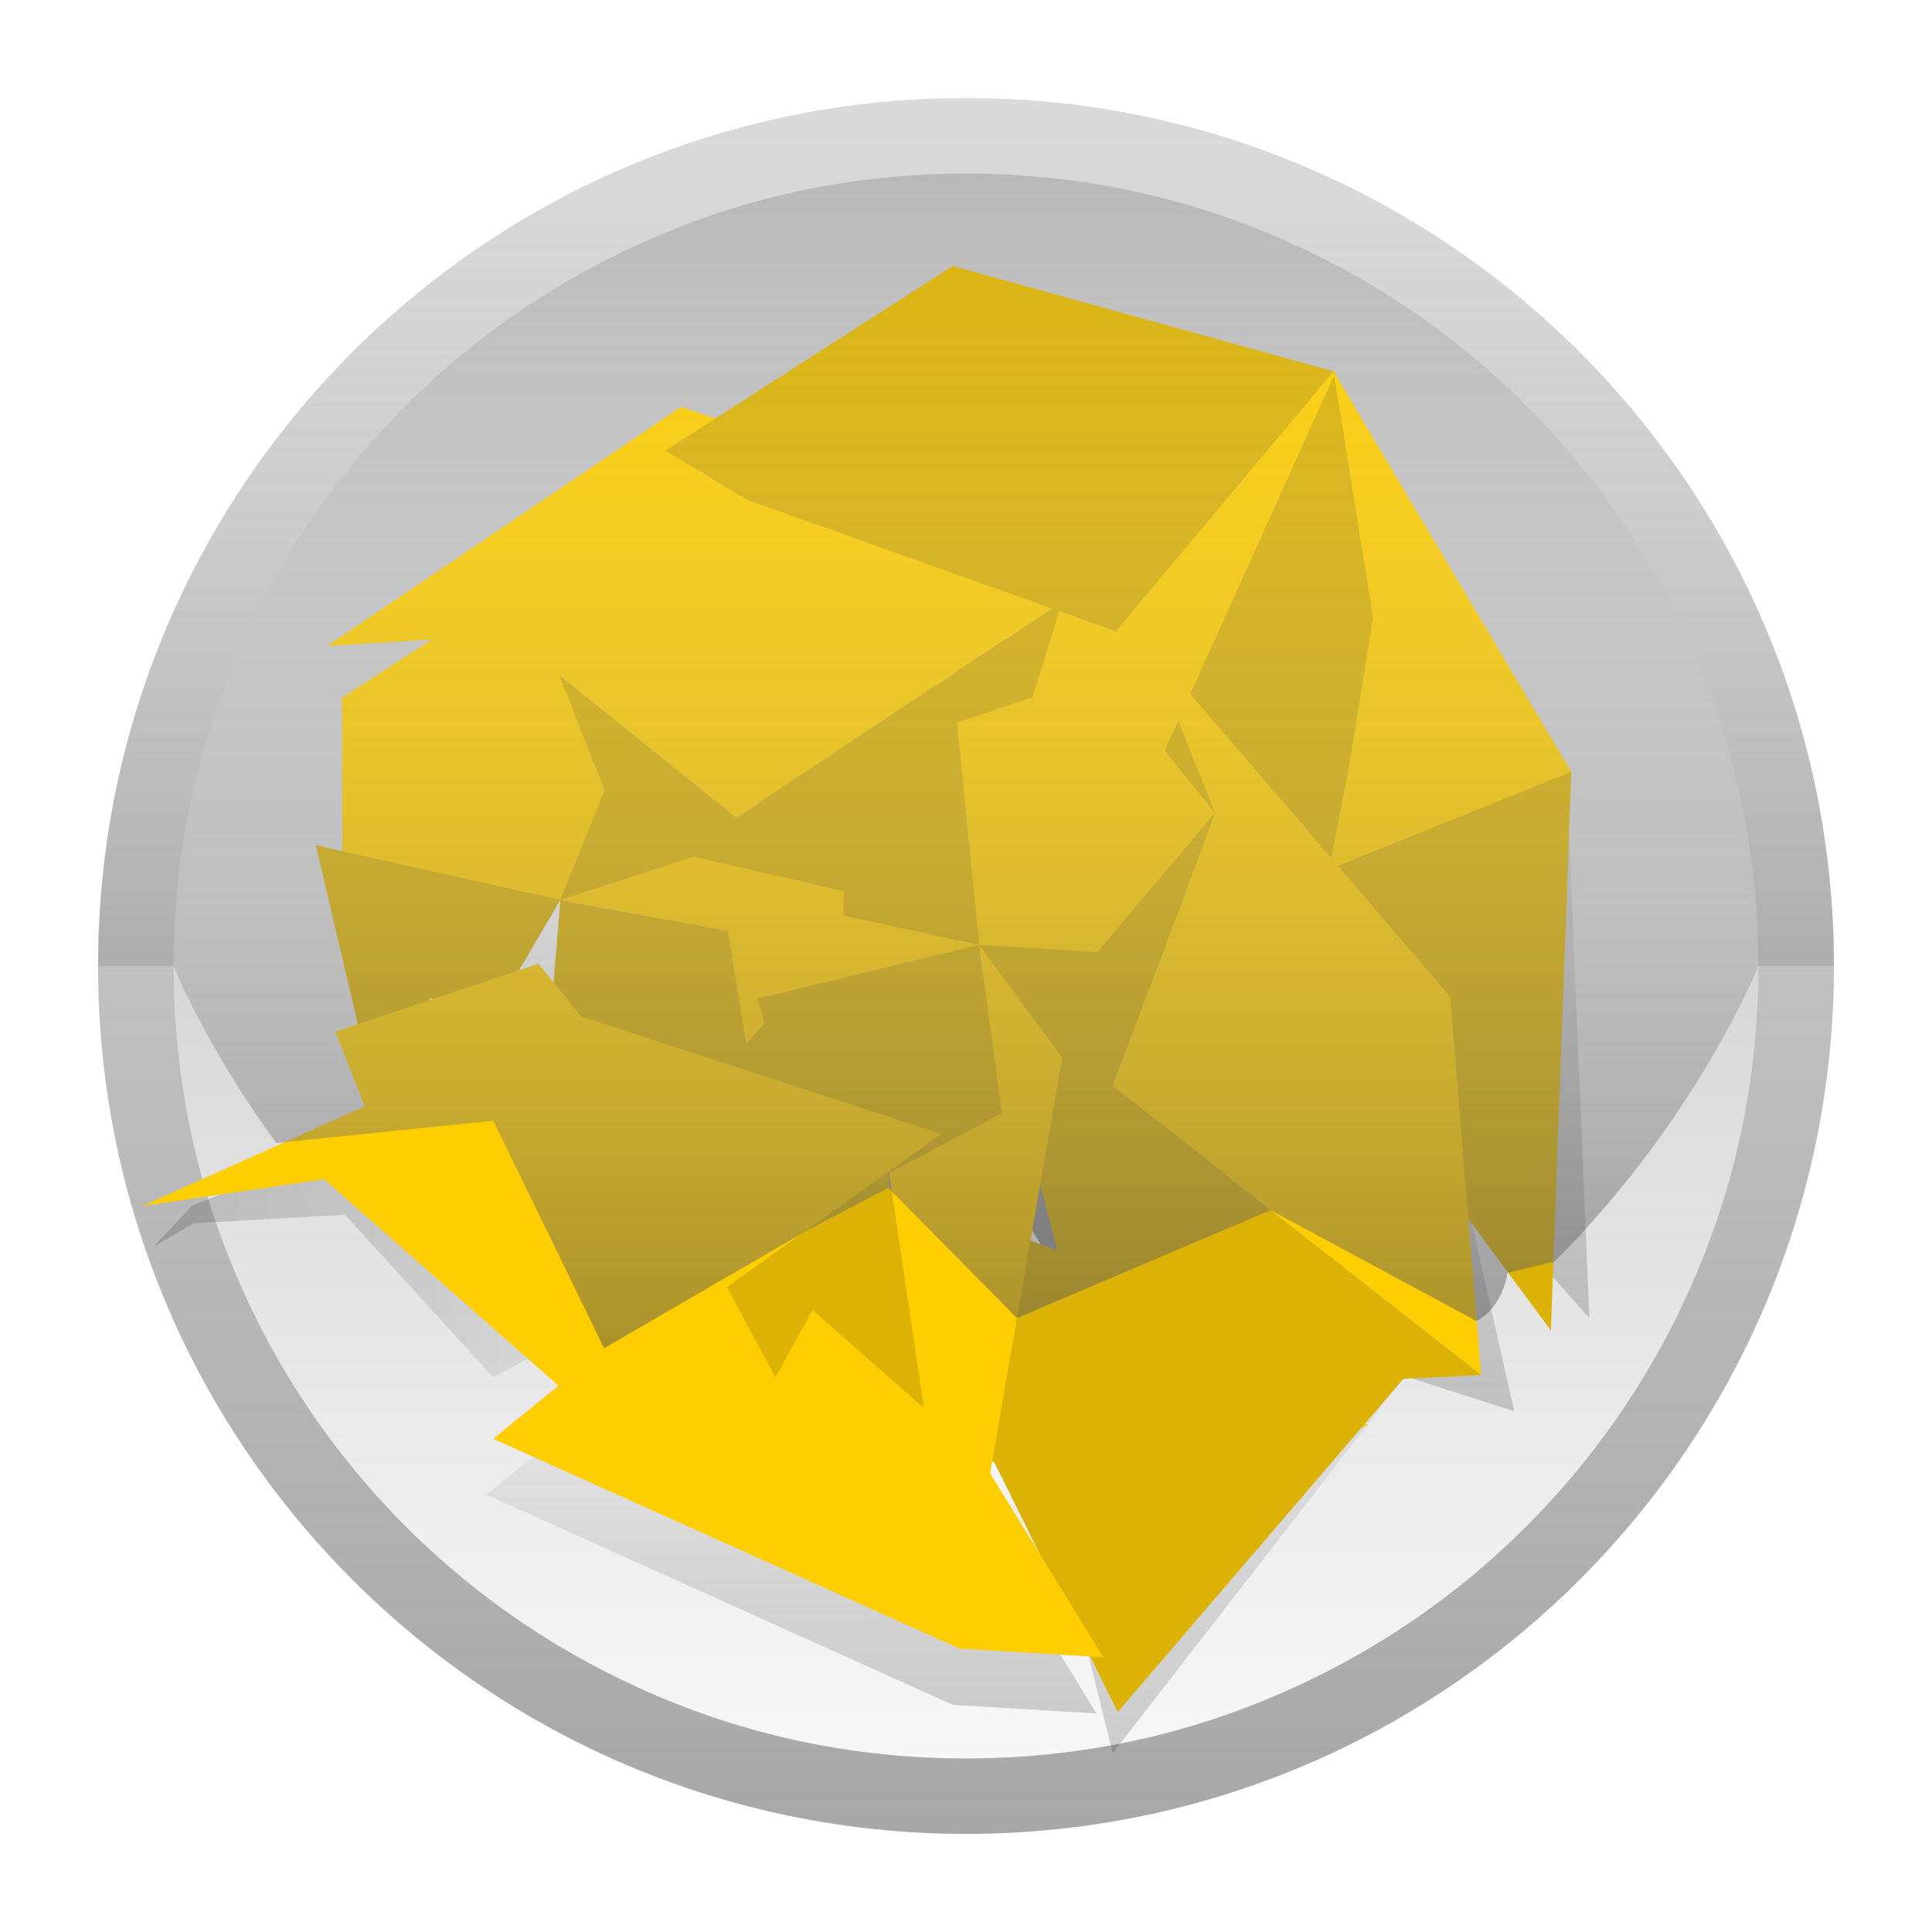
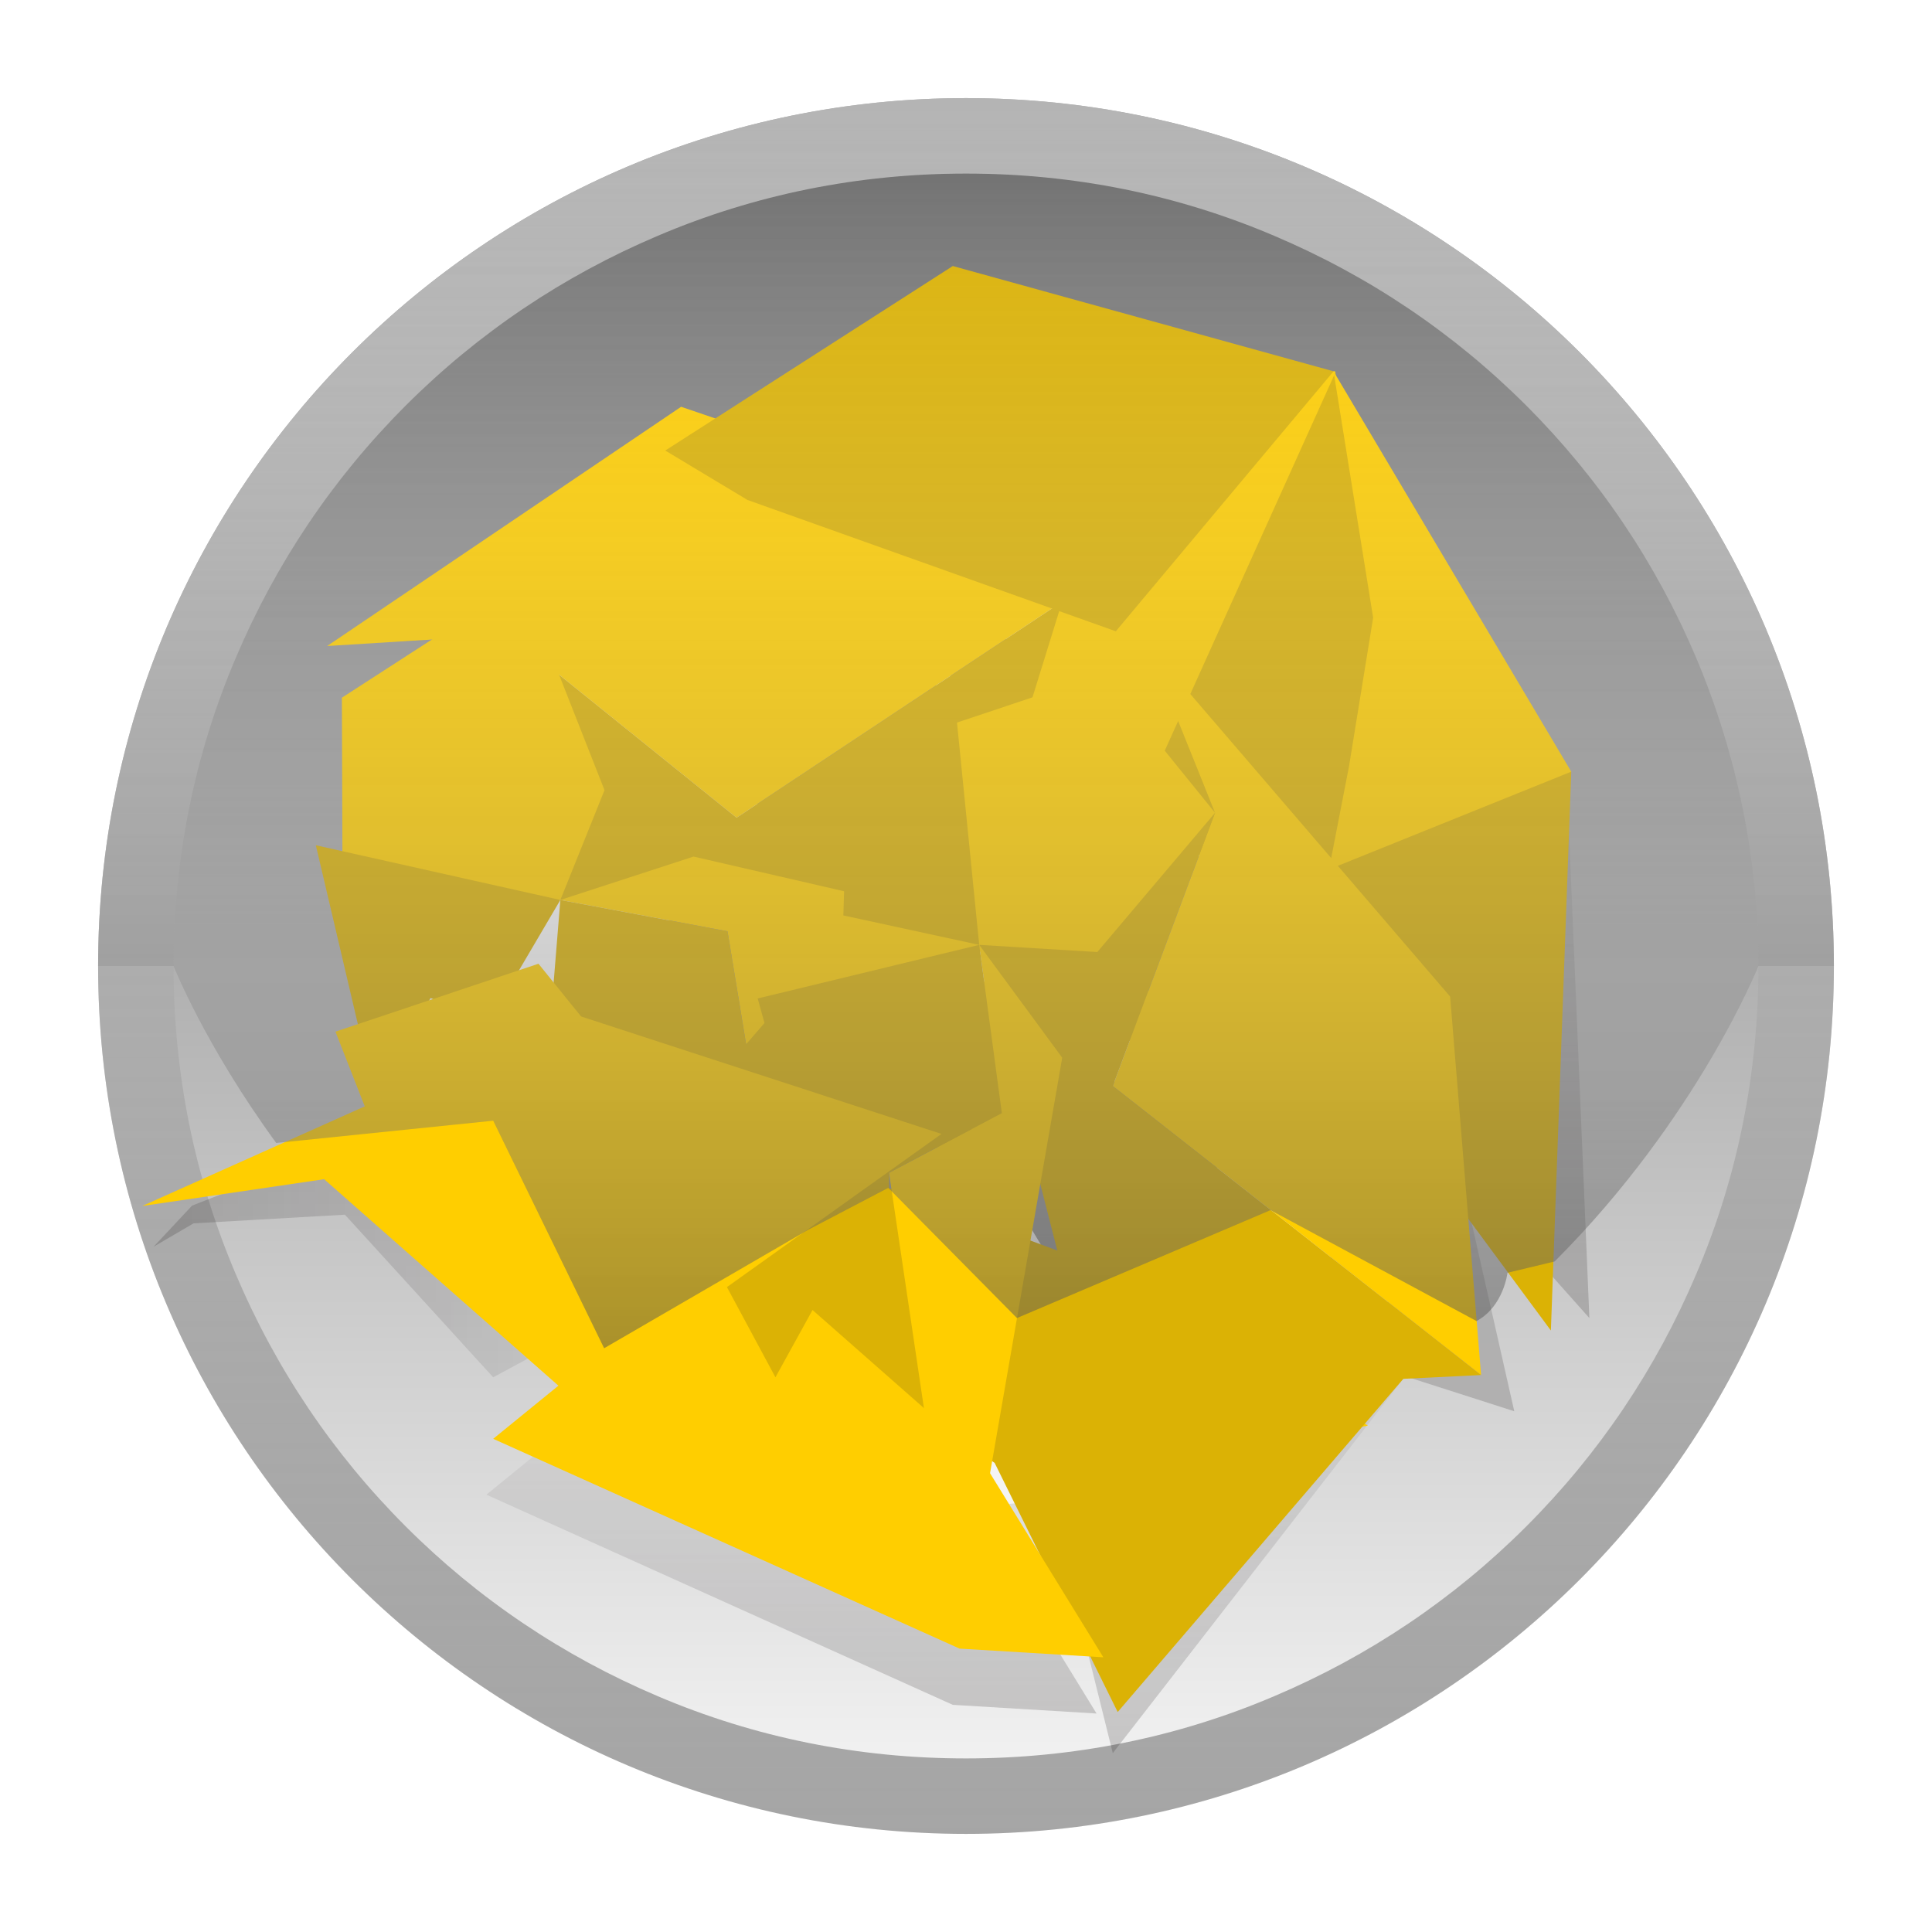
- <svg xmlns="http://www.w3.org/2000/svg" version="1.1" id="Layer_2_1_" x="0px" y="0px" viewBox="0 0 512 512" style="enable-background:new 0 0 512 512;" xml:space="preserve">
-   <style type="text/css">
- 	.st0{opacity:0.5;fill:url(#SVGID_1_);}
- 	.st1{opacity:0.5;fill:url(#SVGID_2_);enable-background:new    ;}
- 	.st2{fill:#F4F4F4;}
- 	.st3{fill:#969696;}
- 	.st4{opacity:0.2;fill:url(#SVGID_3_);enable-background:new    ;}
- 	.st5{opacity:0.2;fill:url(#SVGID_4_);enable-background:new    ;}
- 	.st6{opacity:0.2;fill:url(#SVGID_5_);enable-background:new    ;}
- 	.st7{opacity:0.2;fill:url(#SVGID_6_);enable-background:new    ;}
- 	.st8{fill:#FFCE00;}
- 	.st9{fill:#DBB205;}
- 	.st10{opacity:0.2;fill:url(#SVGID_7_);enable-background:new    ;}
- 	.st11{opacity:0.5;fill:url(#SVGID_8_);enable-background:new    ;}
- </style>
+ <svg xmlns="http://www.w3.org/2000/svg" version="1.1" id="Layer_2_1_" x="0px" y="0px" viewBox="0 0 512 512" enable-background="new 0 0 512 512" xml:space="preserve">
  <g>
-     <linearGradient id="SVGID_1_" gradientUnits="userSpaceOnUse" x1="256" y1="26" x2="256" y2="486" gradientTransform="matrix(1 0 0 -1 0 512)">
+     <linearGradient id="SVGID_1_" gradientUnits="userSpaceOnUse" x1="256" y1="486" x2="256" y2="26">
      <stop offset="0" style="stop-color:#F7F7F7" />
      <stop offset="1" style="stop-color:#696969" />
    </linearGradient>
-     <circle class="st0" cx="256" cy="256" r="230" />
-     <linearGradient id="SVGID_2_" gradientUnits="userSpaceOnUse" x1="256" y1="26" x2="256" y2="486" gradientTransform="matrix(1 0 0 -1 0 512)">
+     <circle fill="url(#SVGID_1_)" enable-background="new    " cx="256" cy="256" r="230" />
+     <linearGradient id="SVGID_2_" gradientUnits="userSpaceOnUse" x1="256" y1="486" x2="256" y2="26">
      <stop offset="0" style="stop-color:#545454" />
      <stop offset="1" style="stop-color:#FFFFFF" />
    </linearGradient>
-     <path class="st1" d="M256,46c28.4,0,55.9,5.5,81.7,16.5c25,10.6,47.5,25.7,66.8,45s34.4,41.8,45,66.8   c10.9,25.9,16.5,53.4,16.5,81.7s-5.5,55.9-16.5,81.7c-10.6,25-25.7,47.5-45,66.8s-41.8,34.4-66.8,45c-25.8,11-53.3,16.5-81.7,16.5   s-55.9-5.5-81.7-16.5c-25-10.6-47.5-25.7-66.8-45s-34.4-41.8-45-66.8C51.5,311.9,46,284.4,46,256s5.5-55.9,16.5-81.7   c10.6-25,25.7-47.5,45-66.8s41.8-34.4,66.8-45C200.1,51.5,227.6,46,256,46 M256,26C129,26,26,129,26,256s103,230,230,230   s230-103,230-230S383,26,256,26L256,26z" />
-     <circle class="st2" cx="256" cy="256" r="143" />
-     <path class="st3" d="M195.5,295.3c-1.9,3.4-3.4,8.5-3.4,11.7c0,0.7,0,1.7,0.2,3l-23.6-40.6c-0.8-1.3-1.3-3.2-1.3-4.9   c0-1.7,0.6-3.8,1.3-5.1l11.3-19.9l-12.7-7.2l41.2-0.8l20,36.1l-12.9-7.4L195.5,295.3z M213.6,180.8c3.6-6.2,9.5-9.6,16.6-9.6   c7.8,0,13.8,3.6,18.2,11l6.4,10.8l-22.3,38.6l-36.1-21L213.6,180.8z M216.3,328c-10.8,0-19.7-8.9-19.7-19.7c0-3,1.3-8.1,3.2-11.3   l6-10.8h44.8V328L216.3,328L216.3,328z M252.2,179.6c-2.8-4.9-6.6-8.3-11.2-10.2h46.5c4.2,0,7.4,1.7,9.3,4.9l11.5,19.7l12.5-7.4   l-20,35.9l-41-0.6l12.7-7.2L252.2,179.6z M323.9,286.6c5.7,0,10.4-1.5,14.4-4.5l-23.4,40.8c-1.9,3.2-5.3,5.1-9.3,5.1h-22.1v14.6   l-21.2-35.3l21.2-35.4v14.8H323.9L323.9,286.6z M342,252.6c1.7,3,2.7,6.2,2.7,9.6c0,6.8-4.4,14-10.4,17.4   c-2.8,1.5-6.8,2.5-10.8,2.5H311l-22.3-38.6l36.1-20.6L342,252.6z" />
+     <path opacity="0.5" fill="url(#SVGID_2_)" enable-background="new    " d="M256,46c28.4,0,55.9,5.5,81.7,16.5   c25,10.6,47.5,25.7,66.8,45s34.4,41.8,45,66.8c10.9,25.9,16.5,53.4,16.5,81.7s-5.5,55.9-16.5,81.7c-10.6,25-25.7,47.5-45,66.8   s-41.8,34.4-66.8,45c-25.8,11-53.3,16.5-81.7,16.5s-55.9-5.5-81.7-16.5c-25-10.6-47.5-25.7-66.8-45s-34.4-41.8-45-66.8   C51.5,311.9,46,284.4,46,256s5.5-55.9,16.5-81.7c10.6-25,25.7-47.5,45-66.8s41.8-34.4,66.8-45C200.1,51.5,227.6,46,256,46 M256,26   C129,26,26,129,26,256s103,230,230,230s230-103,230-230S383,26,256,26L256,26z" />
+     <circle fill="#F4F4F4" cx="256" cy="256" r="143" />
+     <path fill="#969696" d="M195.5,295.3c-1.9,3.4-3.4,8.5-3.4,11.7c0,0.7,0,1.7,0.2,3l-23.6-40.6c-0.8-1.3-1.3-3.2-1.3-4.9   c0-1.7,0.6-3.8,1.3-5.1l11.3-19.9l-12.7-7.2l41.2-0.8l20,36.1l-12.9-7.4L195.5,295.3z M213.6,180.8c3.6-6.2,9.5-9.6,16.6-9.6   c7.8,0,13.8,3.6,18.2,11l6.4,10.8l-22.3,38.6l-36.1-21L213.6,180.8z M216.3,328c-10.8,0-19.7-8.9-19.7-19.7c0-3,1.3-8.1,3.2-11.3   l6-10.8h44.8V328H216.3L216.3,328z M252.2,179.6c-2.8-4.9-6.6-8.3-11.2-10.2h46.5c4.2,0,7.4,1.7,9.3,4.9l11.5,19.7l12.5-7.4   l-20,35.9l-41-0.6l12.7-7.2L252.2,179.6z M323.9,286.6c5.7,0,10.4-1.5,14.4-4.5l-23.4,40.8c-1.9,3.2-5.3,5.1-9.3,5.1h-22.1v14.6   l-21.2-35.3l21.2-35.4v14.8h40.4V286.6z M342,252.6c1.7,3,2.7,6.2,2.7,9.6c0,6.8-4.4,14-10.4,17.4c-2.8,1.5-6.8,2.5-10.8,2.5H311   l-22.3-38.6l36.1-20.6L342,252.6z" />
  </g>
  <g>
    <g>
-       <linearGradient id="SVGID_3_" gradientUnits="userSpaceOnUse" x1="386.3" y1="-230.6" x2="386.3" y2="-80.7" gradientTransform="matrix(1 0 0 -1 -100 234)">
+       <linearGradient id="SVGID_3_" gradientUnits="userSpaceOnUse" x1="386.3" y1="742.6" x2="386.3" y2="592.7" gradientTransform="matrix(1 0 0 1 -100 -278)">
        <stop offset="0" style="stop-color:#231F20" />
        <stop offset="0.222" style="stop-color:#262223;stop-opacity:0.778" />
        <stop offset="0.363" style="stop-color:#2E2A2B;stop-opacity:0.636" />
        <stop offset="0.482" style="stop-color:#3D393A;stop-opacity:0.518" />
        <stop offset="0.589" style="stop-color:#514E4F;stop-opacity:0.411" />
        <stop offset="0.687" style="stop-color:#6C696A;stop-opacity:0.313" />
        <stop offset="0.779" style="stop-color:#8C8A8B;stop-opacity:0.221" />
        <stop offset="0.866" style="stop-color:#B3B2B2;stop-opacity:0.134" />
-         <stop offset="0.948" style="stop-color:#DFDEDE;stop-opacity:5.240000e-02" />
+         <stop offset="0.948" style="stop-color:#DFDEDE;stop-opacity:0.052" />
        <stop offset="1" style="stop-color:#FFFFFF;stop-opacity:0" />
      </linearGradient>
-       <polygon class="st4" points="247.7,314.7 371.9,365.4 294.9,464.6 275.8,387.7 200.7,333.1   " />
-       <linearGradient id="SVGID_4_" gradientUnits="userSpaceOnUse" x1="309.75" y1="-220.1" x2="309.75" y2="-109.9" gradientTransform="matrix(1 0 0 -1 -100 234)">
+       <polygon opacity="0.2" fill="url(#SVGID_3_)" enable-background="new    " points="247.7,314.7 371.9,365.4 294.9,464.6     275.8,387.7 200.7,333.1   " />
+       <linearGradient id="SVGID_4_" gradientUnits="userSpaceOnUse" x1="309.75" y1="732.1" x2="309.75" y2="621.9" gradientTransform="matrix(1 0 0 1 -100 -278)">
        <stop offset="0" style="stop-color:#231F20" />
        <stop offset="0.222" style="stop-color:#262223;stop-opacity:0.778" />
        <stop offset="0.363" style="stop-color:#2E2A2B;stop-opacity:0.636" />
        <stop offset="0.482" style="stop-color:#3D393A;stop-opacity:0.518" />
        <stop offset="0.589" style="stop-color:#514E4F;stop-opacity:0.411" />
        <stop offset="0.687" style="stop-color:#6C696A;stop-opacity:0.313" />
        <stop offset="0.779" style="stop-color:#8C8A8B;stop-opacity:0.221" />
        <stop offset="0.866" style="stop-color:#B3B2B2;stop-opacity:0.134" />
-         <stop offset="0.948" style="stop-color:#DFDEDE;stop-opacity:5.240000e-02" />
+         <stop offset="0.948" style="stop-color:#DFDEDE;stop-opacity:0.052" />
        <stop offset="1" style="stop-color:#FFFFFF;stop-opacity:0" />
      </linearGradient>
-       <polygon class="st5" points="252.5,451.8 290.6,454.1 258.1,401.2 193,343.9 128.9,396.1   " />
-       <linearGradient id="SVGID_5_" gradientUnits="userSpaceOnUse" x1="466" y1="-115.3" x2="466" y2="109.3" gradientTransform="matrix(1 0 0 -1 -100 234)">
+       <polygon opacity="0.2" fill="url(#SVGID_4_)" enable-background="new    " points="252.5,451.8 290.6,454.1 258.1,401.2     193,343.9 128.9,396.1   " />
+       <linearGradient id="SVGID_5_" gradientUnits="userSpaceOnUse" x1="466" y1="627.3" x2="466" y2="402.7" gradientTransform="matrix(1 0 0 1 -100 -278)">
        <stop offset="0" style="stop-color:#231F20" />
        <stop offset="0.222" style="stop-color:#262223;stop-opacity:0.778" />
        <stop offset="0.363" style="stop-color:#2E2A2B;stop-opacity:0.636" />
        <stop offset="0.482" style="stop-color:#3D393A;stop-opacity:0.518" />
        <stop offset="0.589" style="stop-color:#514E4F;stop-opacity:0.411" />
        <stop offset="0.687" style="stop-color:#6C696A;stop-opacity:0.313" />
        <stop offset="0.779" style="stop-color:#8C8A8B;stop-opacity:0.221" />
        <stop offset="0.866" style="stop-color:#B3B2B2;stop-opacity:0.134" />
-         <stop offset="0.948" style="stop-color:#DFDEDE;stop-opacity:5.240000e-02" />
+         <stop offset="0.948" style="stop-color:#DFDEDE;stop-opacity:0.052" />
        <stop offset="1" style="stop-color:#FFFFFF;stop-opacity:0" />
      </linearGradient>
-       <polygon class="st6" points="310.8,225.3 355.6,124.7 379,214.5 415.8,220.3 421.2,349.3   " />
-       <linearGradient id="SVGID_6_" gradientUnits="userSpaceOnUse" x1="363.8" y1="139" x2="363.8" y2="304.4" gradientTransform="matrix(1 0 0 -1 0 513)">
+       <polygon opacity="0.2" fill="url(#SVGID_5_)" enable-background="new    " points="310.8,225.3 355.6,124.7 379,214.5     415.8,220.3 421.2,349.3   " />
+       <linearGradient id="SVGID_6_" gradientUnits="userSpaceOnUse" x1="363.8" y1="373" x2="363.8" y2="207.6" gradientTransform="matrix(1 0 0 1 0 1)">
        <stop offset="0" style="stop-color:#231F20" />
        <stop offset="0.222" style="stop-color:#262223;stop-opacity:0.778" />
        <stop offset="0.363" style="stop-color:#2E2A2B;stop-opacity:0.636" />
        <stop offset="0.482" style="stop-color:#3D393A;stop-opacity:0.518" />
        <stop offset="0.589" style="stop-color:#514E4F;stop-opacity:0.411" />
        <stop offset="0.687" style="stop-color:#6C696A;stop-opacity:0.313" />
        <stop offset="0.779" style="stop-color:#8C8A8B;stop-opacity:0.221" />
        <stop offset="0.866" style="stop-color:#B3B2B2;stop-opacity:0.134" />
-         <stop offset="0.948" style="stop-color:#DFDEDE;stop-opacity:5.240000e-02" />
+         <stop offset="0.948" style="stop-color:#DFDEDE;stop-opacity:0.052" />
        <stop offset="1" style="stop-color:#FFFFFF;stop-opacity:0" />
      </linearGradient>
-       <polygon class="st7" points="326.3,208.6 385.8,305.5 401.3,374 355.5,359.3 344.3,253.5   " />
+       <polygon opacity="0.2" fill="url(#SVGID_6_)" enable-background="new    " points="326.3,208.6 385.8,305.5 401.3,374     355.5,359.3 344.3,253.5   " />
    </g>
    <g>
-       <polygon class="st8" points="86.7,171.2 180.5,107.8 298.6,148.1 195.2,216.7 135,168.2   " />
-       <polygon class="st9" points="195.2,216.7 298.6,148.1 271,247.1 148.5,238.5 135,168.2   " />
-       <path class="st8" d="M286.3,143.9l67.1-45.5c0.2-0.1,0.5,0,0.5,0.3l-12.3,66.7L271,247.1l-10.4-20.3L286.3,143.9z" />
-       <polygon class="st9" points="304.4,208.4 353.9,98.7 372.7,197.7 416.4,204.5 411,352.6   " />
-       <polygon class="st8" points="183.8,227 271,247.1 198.3,280.2 192.8,246.8 148.5,238.5   " />
-       <polygon class="st9" points="148.5,238.5 192.8,246.8 198.3,280.2 277.4,305.5 143.6,298.7   " />
-       <polygon class="st8" points="266.6,258.2 338.1,266.6 277.7,280.9 277.4,305.5 198.3,280.2   " />
-       <polygon class="st8" points="90.6,184.9 138.4,154 160.2,209.4 148.5,238.5 90.8,241.7   " />
-       <polygon class="st9" points="83.7,224 148.5,238.5 129.8,270.3 114.1,264.5 99.3,290.4   " />
+       <polygon fill="#FFCE00" points="86.7,171.2 180.5,107.8 298.6,148.1 195.2,216.7 135,168.2   " />
+       <polygon fill="#DBB205" points="195.2,216.7 298.6,148.1 271,247.1 148.5,238.5 135,168.2   " />
+       <path fill="#FFCE00" d="M286.3,143.9l67.1-45.5c0.2-0.1,0.5,0,0.5,0.3l-12.3,66.7L271,247.1l-10.4-20.3L286.3,143.9z" />
+       <polygon fill="#DBB205" points="304.4,208.4 353.9,98.7 372.7,197.7 416.4,204.5 411,352.6   " />
+       <polygon fill="#FFCE00" points="183.8,227 271,247.1 198.3,280.2 192.8,246.8 148.5,238.5   " />
+       <polygon fill="#DBB205" points="148.5,238.5 192.8,246.8 198.3,280.2 277.4,305.5 143.6,298.7   " />
+       <polygon fill="#FFCE00" points="266.6,258.2 338.1,266.6 277.7,280.9 277.4,305.5 198.3,280.2   " />
+       <polygon fill="#FFCE00" points="90.6,184.9 138.4,154 160.2,209.4 148.5,238.5 90.8,241.7   " />
+       <polygon fill="#DBB205" points="83.7,224 148.5,238.5 129.8,270.3 114.1,264.5 99.3,290.4   " />
    </g>
    <g>
-       <polygon class="st8" points="304,170.6 384.3,264.1 392.5,364.4 294.9,287.8 322,215.4   " />
-       <polygon class="st9" points="294.9,287.8 392.5,364.4 289.9,369.4 259.5,250.4 322,215.4   " />
-       <polygon class="st8" points="308.4,342.3 362.5,377.8 305.5,388.6 205.7,347.2 221.8,331   " />
-       <polygon class="st9" points="235.4,314.8 371.9,365.4 296.2,453.7 263.6,387.7 188.4,333.2   " />
-       <polygon class="st8" points="281.5,280.3 254.3,436.9 235.6,310.8 265.5,295 259.5,250.4   " />
-       <polygon class="st9" points="259.5,250.4 265.5,295 235.6,310.8 236.3,393.8 200.8,264.6   " />
-       <polygon class="st8" points="254.3,436.9 292.4,439.2 259.9,386.4 194.8,329.1 130.7,381.3   " />
-       <polygon class="st8" points="292.2,178.6 322,215.4 290.8,252.3 259.5,250.4 238.3,196.6   " />
-       <polygon class="st9" points="252.9,184.3 259.5,250.4 223.5,242.6 224,225.9 194.8,220   " />
+       <polygon fill="#FFCE00" points="304,170.6 384.3,264.1 392.5,364.4 294.9,287.8 322,215.4   " />
+       <polygon fill="#DBB205" points="294.9,287.8 392.5,364.4 289.9,369.4 259.5,250.4 322,215.4   " />
+       <polygon fill="#FFCE00" points="308.4,342.3 362.5,377.8 305.5,388.6 205.7,347.2 221.8,331   " />
+       <polygon fill="#DBB205" points="235.4,314.8 371.9,365.4 296.2,453.7 263.6,387.7 188.4,333.2   " />
+       <polygon fill="#FFCE00" points="281.5,280.3 254.3,436.9 235.6,310.8 265.5,295 259.5,250.4   " />
+       <polygon fill="#DBB205" points="259.5,250.4 265.5,295 235.6,310.8 236.3,393.8 200.8,264.6   " />
+       <polygon fill="#FFCE00" points="254.3,436.9 292.4,439.2 259.9,386.4 194.8,329.1 130.7,381.3   " />
+       <polygon fill="#FFCE00" points="292.2,178.6 322,215.4 290.8,252.3 259.5,250.4 238.3,196.6   " />
+       <polygon fill="#DBB205" points="252.9,184.3 259.5,250.4 223.5,242.6 224,225.9 194.8,220   " />
    </g>
    <g>
-       <polygon class="st8" points="142.7,255.4 172.5,292.3 141.3,329.1 110,327.2 88.9,273.4   " />
-       <linearGradient id="SVGID_7_" gradientUnits="userSpaceOnUse" x1="140.7" y1="-87.55" x2="347.4" y2="-87.55" gradientTransform="matrix(1 0 0 -1 -100 234)">
+       <polygon fill="#FFCE00" points="142.7,255.4 172.5,292.3 141.3,329.1 110,327.2 88.9,273.4   " />
+       <linearGradient id="SVGID_7_" gradientUnits="userSpaceOnUse" x1="140.7" y1="599.55" x2="347.4" y2="599.55" gradientTransform="matrix(1 0 0 1 -100 -278)">
        <stop offset="0" style="stop-color:#231F20" />
        <stop offset="0.222" style="stop-color:#262223;stop-opacity:0.778" />
        <stop offset="0.363" style="stop-color:#2E2A2B;stop-opacity:0.636" />
        <stop offset="0.482" style="stop-color:#3D393A;stop-opacity:0.518" />
        <stop offset="0.589" style="stop-color:#514E4F;stop-opacity:0.411" />
        <stop offset="0.687" style="stop-color:#6C696A;stop-opacity:0.313" />
        <stop offset="0.779" style="stop-color:#8C8A8B;stop-opacity:0.221" />
        <stop offset="0.866" style="stop-color:#B3B2B2;stop-opacity:0.134" />
-         <stop offset="0.948" style="stop-color:#DFDEDE;stop-opacity:5.240000e-02" />
+         <stop offset="0.948" style="stop-color:#DFDEDE;stop-opacity:0.052" />
        <stop offset="1" style="stop-color:#FFFFFF;stop-opacity:0" />
      </linearGradient>
-       <polygon class="st10" points="40.7,330.4 50.9,319.5 157.1,278.1 247.4,302 130.7,365 91.4,321.9 51.3,324.2   " />
-       <polygon class="st9" points="138.4,345.4 209,263.7 242.7,297.5 205.5,365 188.4,333.2   " />
-       <polygon class="st9" points="176.3,119.4 252.5,70.5 353.4,98.4 295.7,167.3 198.1,132.5   " />
-       <polygon class="st8" points="353.4,98.4 416.4,204.5 352.2,230.4 357.5,203.1 363.9,163.7   " />
-       <polygon class="st8" points="37.7,319.6 151.6,268.6 249.5,300.5 151.6,370.4 85.9,312.5   " />
+       <polygon opacity="0.2" fill="url(#SVGID_7_)" enable-background="new    " points="40.7,330.4 50.9,319.5 157.1,278.1 247.4,302     130.7,365 91.4,321.9 51.3,324.2   " />
+       <polygon fill="#DBB205" points="138.4,345.4 209,263.7 242.7,297.5 205.5,365 188.4,333.2   " />
+       <polygon fill="#DBB205" points="176.3,119.4 252.5,70.5 353.4,98.4 295.7,167.3 198.1,132.5   " />
+       <polygon fill="#FFCE00" points="353.4,98.4 416.4,204.5 352.2,230.4 357.5,203.1 363.9,163.7   " />
+       <polygon fill="#FFCE00" points="37.7,319.6 151.6,268.6 249.5,300.5 151.6,370.4 85.9,312.5   " />
    </g>
  </g>
-   <linearGradient id="SVGID_8_" gradientUnits="userSpaceOnUse" x1="256" y1="154.7" x2="256" y2="486" gradientTransform="matrix(1 0 0 -1 0 512)">
+   <linearGradient id="SVGID_8_" gradientUnits="userSpaceOnUse" x1="256" y1="357.3" x2="256" y2="26">
    <stop offset="0" style="stop-color:#545454" />
    <stop offset="1" style="stop-color:#FFFFFF;stop-opacity:0" />
  </linearGradient>
-   <path class="st11" d="M73.2,302.9l57.5-5.9l29.4,60.3l54.1-31.4l21.2-11.1l34.1,34.5l67.2-28.6l54.6,29.4c7.2-3.9,8.2-12.8,8.2-12.8  l12.5-3c37.9-37.9,54-78.3,54-78.3h20c0-127-103-230-230-230S26,129,26,256h20C46,256,54.3,277,73.2,302.9z" />
+   <path opacity="0.5" fill="url(#SVGID_8_)" enable-background="new    " d="M73.2,302.9l57.5-5.9l29.4,60.3l54.1-31.4l21.2-11.1  l34.1,34.5l67.2-28.6l54.6,29.4c7.2-3.9,8.2-12.8,8.2-12.8l12.5-3c37.9-37.9,54-78.3,54-78.3h20c0-127-103-230-230-230  S26,129,26,256h20C46,256,54.3,277,73.2,302.9z" />
</svg>
